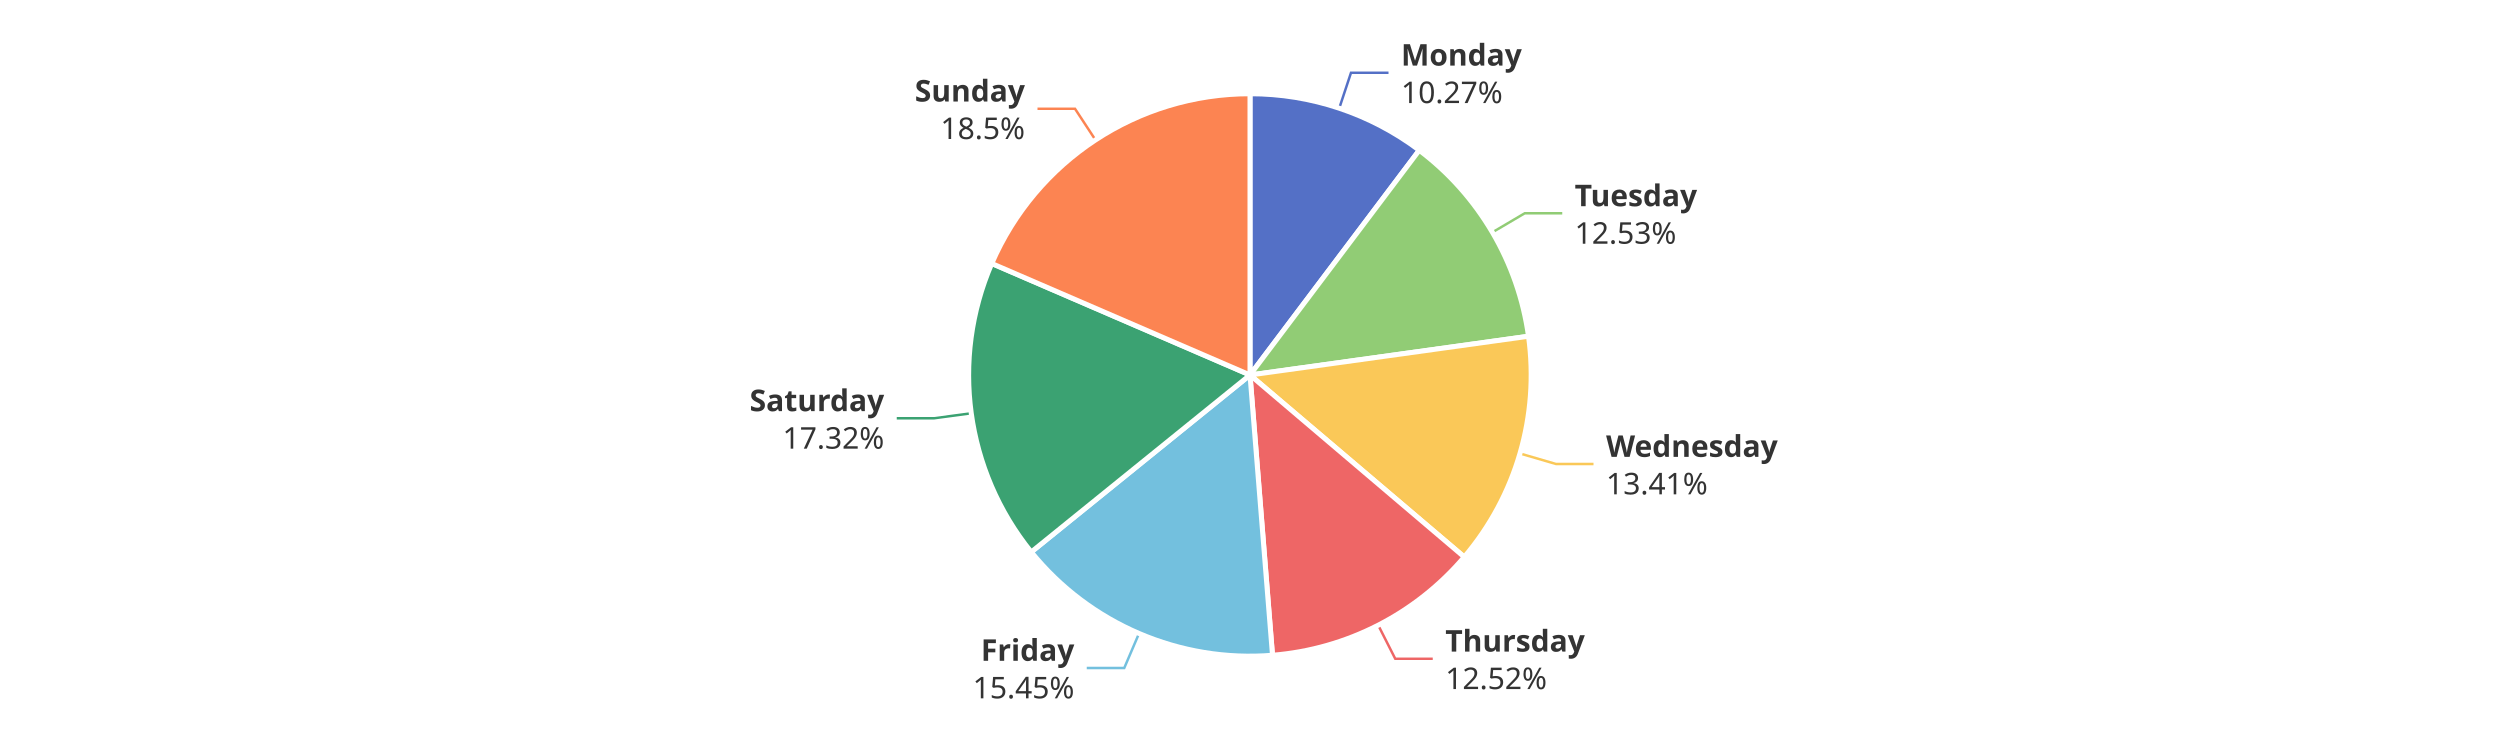
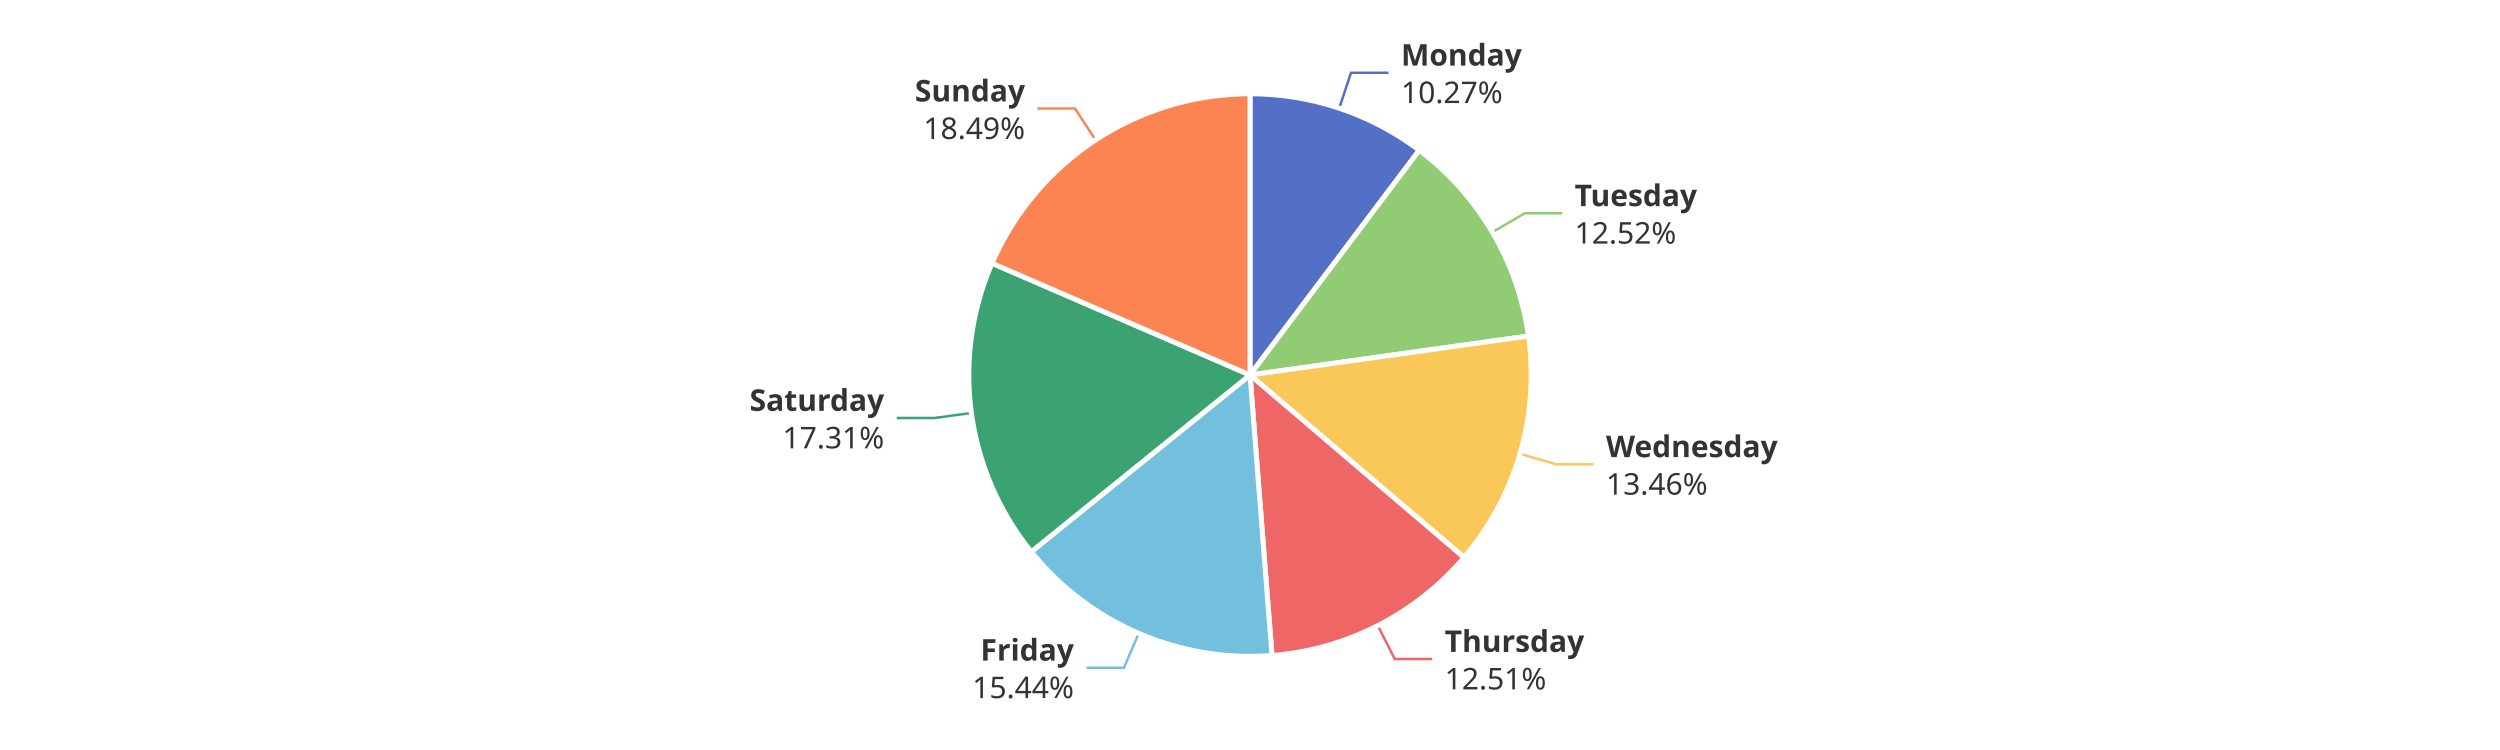
<svg xmlns="http://www.w3.org/2000/svg" width="1000" height="300" version="1.1" baseProfile="full" viewBox="0 0 1000 300">
  <rect width="1000" height="300" x="0" y="0" id="0" fill="#ffffff" />
  <polyline points="535.7 43.3 540.4 29.1 555.4 29.1" fill="none" stroke="#5470c6" />
-   <polyline points="597 92.9 609.9 85.3 624.9 85.3" fill="none" stroke="#91cc75" />
-   <polyline points="608 181.4 622.4 185.6 637.4 185.6" fill="none" stroke="#fac858" />
-   <polyline points="551.3 250.1 558.1 263.5 573.1 263.5" fill="none" stroke="#ee6666" />
-   <polyline points="455.6 253.4 449.7 267.2 434.7 267.2" fill="none" stroke="#73c0de" />
-   <polyline points="388.5 165.3 373.7 167.3 358.7 167.3" fill="none" stroke="#3ba272" />
-   <polyline points="438.2 56 430 43.5 415 43.5" fill="none" stroke="#fc8452" />
+   <polyline points="596.9 92.9 609.9 85.3 624.9 85.3" fill="none" stroke="#91cc75" />
+   <polyline points="608 181.5 622.4 185.7 637.4 185.7" fill="none" stroke="#fac858" />
+   <polyline points="551.1 250.2 557.9 263.6 572.9 263.6" fill="none" stroke="#ee6666" />
+   <polyline points="455.5 253.3 449.6 267.1 434.6 267.1" fill="none" stroke="#73c0de" />
+   <polyline points="388.5 165.2 373.7 167.2 358.7 167.2" fill="none" stroke="#3ba272" />
+   <polyline points="438.2 56 430 43.4 415 43.4" fill="none" stroke="#fc8452" />
  <path d="M500 37.5A112.5 112.5 0 0 1 567.7 60.1L500 150Z" fill="#5470c6" stroke="#fff" stroke-width="2" stroke-linejoin="round" />
-   <path d="M567.7 60.1A112.5 112.5 0 0 1 611.4 134.5L500 150Z" fill="#91cc75" stroke="#fff" stroke-width="2" stroke-linejoin="round" />
-   <path d="M611.4 134.5A112.5 112.5 0 0 1 585.7 222.8L500 150Z" fill="#fac858" stroke="#fff" stroke-width="2" stroke-linejoin="round" />
-   <path d="M585.7 222.8A112.5 112.5 0 0 1 509 262.1L500 150Z" fill="#ee6666" stroke="#fff" stroke-width="2" stroke-linejoin="round" />
-   <path d="M509 262.1A112.5 112.5 0 0 1 412.5 220.8L500 150Z" fill="#73c0de" stroke="#fff" stroke-width="2" stroke-linejoin="round" />
-   <path d="M412.5 220.8A112.5 112.5 0 0 1 396.7 105.4L500 150Z" fill="#3ba272" stroke="#fff" stroke-width="2" stroke-linejoin="round" />
-   <path d="M396.7 105.4A112.5 112.5 0 0 1 500 37.5L500 150Z" fill="#fc8452" stroke="#fff" stroke-width="2" stroke-linejoin="round" />
+   <path d="M567.7 60.1A112.5 112.5 0 0 1 611.4 134.4L500 150Z" fill="#91cc75" stroke="#fff" stroke-width="2" stroke-linejoin="round" />
+   <path d="M611.4 134.4A112.5 112.5 0 0 1 585.6 223L500 150Z" fill="#fac858" stroke="#fff" stroke-width="2" stroke-linejoin="round" />
+   <path d="M585.6 223A112.5 112.5 0 0 1 508.8 262.2L500 150Z" fill="#ee6666" stroke="#fff" stroke-width="2" stroke-linejoin="round" />
+   <path d="M508.8 262.2A112.5 112.5 0 0 1 412.5 220.7L500 150Z" fill="#73c0de" stroke="#fff" stroke-width="2" stroke-linejoin="round" />
+   <path d="M412.5 220.7A112.5 112.5 0 0 1 396.8 105.3L500 150Z" fill="#3ba272" stroke="#fff" stroke-width="2" stroke-linejoin="round" />
+   <path d="M396.8 105.3A112.5 112.5 0 0 1 500 37.5L500 150Z" fill="#fc8452" stroke="#fff" stroke-width="2" stroke-linejoin="round" />
  <path d="M0 -15l42.8 0l0 30l-42.8 0Z" transform="translate(560.4229 29.0775)" fill="none" />
  <text dominant-baseline="central" text-anchor="start" style="font-size:12px;font-family:sans-serif;font-weight:bold;" y="-7.5" transform="translate(560.4229 29.0775)" fill="#333" stroke="rgb(255,255,255)" stroke-width="2" paint-order="stroke" stroke-miterlimit="2">Monday</text>
  <text dominant-baseline="central" text-anchor="start" style="font-size:12px;font-family:sans-serif;" y="7.5" transform="translate(560.4229 29.0775)" fill="#333" stroke="rgb(255,255,255)" stroke-width="2" paint-order="stroke" stroke-miterlimit="2">10.27%</text>
-   <path d="M0 -15l46.2 0l0 30l-46.2 0Z" transform="translate(629.8804 85.3273)" fill="none" />
-   <text dominant-baseline="central" text-anchor="start" style="font-size:12px;font-family:sans-serif;font-weight:bold;" y="-7.5" transform="translate(629.8804 85.3273)" fill="#333" stroke="rgb(255,255,255)" stroke-width="2" paint-order="stroke" stroke-miterlimit="2">Tuesday</text>
-   <text dominant-baseline="central" text-anchor="start" style="font-size:12px;font-family:sans-serif;" y="7.5" transform="translate(629.8804 85.3273)" fill="#333" stroke="rgb(255,255,255)" stroke-width="2" paint-order="stroke" stroke-miterlimit="2">12.53%</text>
-   <path d="M0 -15l63.6 0l0 30l-63.6 0Z" transform="translate(642.4329 185.5871)" fill="none" />
-   <text dominant-baseline="central" text-anchor="start" style="font-size:12px;font-family:sans-serif;font-weight:bold;" y="-7.5" transform="translate(642.4329 185.5871)" fill="#333" stroke="rgb(255,255,255)" stroke-width="2" paint-order="stroke" stroke-miterlimit="2">Wednesday</text>
-   <text dominant-baseline="central" text-anchor="start" style="font-size:12px;font-family:sans-serif;" y="7.5" transform="translate(642.4329 185.5871)" fill="#333" stroke="rgb(255,255,255)" stroke-width="2" paint-order="stroke" stroke-miterlimit="2">13.41%</text>
-   <path d="M0 -15l50.2 0l0 30l-50.2 0Z" transform="translate(578.1281 263.4785)" fill="none" />
-   <text dominant-baseline="central" text-anchor="start" style="font-size:12px;font-family:sans-serif;font-weight:bold;" y="-7.5" transform="translate(578.1281 263.4785)" fill="#333" stroke="rgb(255,255,255)" stroke-width="2" paint-order="stroke" stroke-miterlimit="2">Thursday</text>
-   <text dominant-baseline="central" text-anchor="start" style="font-size:12px;font-family:sans-serif;" y="7.5" transform="translate(578.1281 263.4785)" fill="#333" stroke="rgb(255,255,255)" stroke-width="2" paint-order="stroke" stroke-miterlimit="2">12.52%</text>
-   <path d="M-40.9 -15l40.9 0l0 30l-40.9 0Z" transform="translate(429.7363 267.1743)" fill="none" />
-   <text dominant-baseline="central" text-anchor="end" style="font-size:12px;font-family:sans-serif;font-weight:bold;" y="-7.5" transform="translate(429.7363 267.1743)" fill="#333" stroke="rgb(255,255,255)" stroke-width="2" paint-order="stroke" stroke-miterlimit="2">Friday</text>
-   <text dominant-baseline="central" text-anchor="end" style="font-size:12px;font-family:sans-serif;" y="7.5" transform="translate(429.7363 267.1743)" fill="#333" stroke="rgb(255,255,255)" stroke-width="2" paint-order="stroke" stroke-miterlimit="2">15.45%</text>
-   <path d="M-48.2 -15l48.2 0l0 30l-48.2 0Z" transform="translate(353.6803 167.3086)" fill="none" />
-   <text dominant-baseline="central" text-anchor="end" style="font-size:12px;font-family:sans-serif;font-weight:bold;" y="-7.5" transform="translate(353.6803 167.3086)" fill="#333" stroke="rgb(255,255,255)" stroke-width="2" paint-order="stroke" stroke-miterlimit="2">Saturday</text>
-   <text dominant-baseline="central" text-anchor="end" style="font-size:12px;font-family:sans-serif;" y="7.5" transform="translate(353.6803 167.3086)" fill="#333" stroke="rgb(255,255,255)" stroke-width="2" paint-order="stroke" stroke-miterlimit="2">17.32%</text>
-   <path d="M-40.9 -15l40.9 0l0 30l-40.9 0Z" transform="translate(409.9723 43.4525)" fill="none" />
-   <text dominant-baseline="central" text-anchor="end" style="font-size:12px;font-family:sans-serif;font-weight:bold;" y="-7.5" transform="translate(409.9723 43.4525)" fill="#333" stroke="rgb(255,255,255)" stroke-width="2" paint-order="stroke" stroke-miterlimit="2">Sunday</text>
-   <text dominant-baseline="central" text-anchor="end" style="font-size:12px;font-family:sans-serif;" y="7.5" transform="translate(409.9723 43.4525)" fill="#333" stroke="rgb(255,255,255)" stroke-width="2" paint-order="stroke" stroke-miterlimit="2">18.5%</text>
+   <path d="M0 -15l46.2 0l0 30l-46.2 0Z" transform="translate(629.86 85.2928)" fill="none" />
+   <text dominant-baseline="central" text-anchor="start" style="font-size:12px;font-family:sans-serif;font-weight:bold;" y="-7.5" transform="translate(629.86 85.2928)" fill="#333" stroke="rgb(255,255,255)" stroke-width="2" paint-order="stroke" stroke-miterlimit="2">Tuesday</text>
+   <text dominant-baseline="central" text-anchor="start" style="font-size:12px;font-family:sans-serif;" y="7.5" transform="translate(629.86 85.2928)" fill="#333" stroke="rgb(255,255,255)" stroke-width="2" paint-order="stroke" stroke-miterlimit="2">12.52%</text>
+   <path d="M0 -15l63.6 0l0 30l-63.6 0Z" transform="translate(642.3993 185.7025)" fill="none" />
+   <text dominant-baseline="central" text-anchor="start" style="font-size:12px;font-family:sans-serif;font-weight:bold;" y="-7.5" transform="translate(642.3993 185.7025)" fill="#333" stroke="rgb(255,255,255)" stroke-width="2" paint-order="stroke" stroke-miterlimit="2">Wednesday</text>
+   <text dominant-baseline="central" text-anchor="start" style="font-size:12px;font-family:sans-serif;" y="7.5" transform="translate(642.3993 185.7025)" fill="#333" stroke="rgb(255,255,255)" stroke-width="2" paint-order="stroke" stroke-miterlimit="2">13.46%</text>
+   <path d="M0 -15l50.2 0l0 30l-50.2 0Z" transform="translate(577.8784 263.6061)" fill="none" />
+   <text dominant-baseline="central" text-anchor="start" style="font-size:12px;font-family:sans-serif;font-weight:bold;" y="-7.5" transform="translate(577.8784 263.6061)" fill="#333" stroke="rgb(255,255,255)" stroke-width="2" paint-order="stroke" stroke-miterlimit="2">Thursday</text>
+   <text dominant-baseline="central" text-anchor="start" style="font-size:12px;font-family:sans-serif;" y="7.5" transform="translate(577.8784 263.6061)" fill="#333" stroke="rgb(255,255,255)" stroke-width="2" paint-order="stroke" stroke-miterlimit="2">12.51%</text>
+   <path d="M-40.9 -15l40.9 0l0 30l-40.9 0Z" transform="translate(429.5523 267.0952)" fill="none" />
+   <text dominant-baseline="central" text-anchor="end" style="font-size:12px;font-family:sans-serif;font-weight:bold;" y="-7.5" transform="translate(429.5523 267.0952)" fill="#333" stroke="rgb(255,255,255)" stroke-width="2" paint-order="stroke" stroke-miterlimit="2">Friday</text>
+   <text dominant-baseline="central" text-anchor="end" style="font-size:12px;font-family:sans-serif;" y="7.5" transform="translate(429.5523 267.0952)" fill="#333" stroke="rgb(255,255,255)" stroke-width="2" paint-order="stroke" stroke-miterlimit="2">15.44%</text>
+   <path d="M-48.2 -15l48.2 0l0 30l-48.2 0Z" transform="translate(353.6641 167.1896)" fill="none" />
+   <text dominant-baseline="central" text-anchor="end" style="font-size:12px;font-family:sans-serif;font-weight:bold;" y="-7.5" transform="translate(353.6641 167.1896)" fill="#333" stroke="rgb(255,255,255)" stroke-width="2" paint-order="stroke" stroke-miterlimit="2">Saturday</text>
+   <text dominant-baseline="central" text-anchor="end" style="font-size:12px;font-family:sans-serif;" y="7.5" transform="translate(353.6641 167.1896)" fill="#333" stroke="rgb(255,255,255)" stroke-width="2" paint-order="stroke" stroke-miterlimit="2">17.31%</text>
+   <path d="M-40.9 -15l40.9 0l0 30l-40.9 0Z" transform="translate(410.0058 43.4305)" fill="none" />
+   <text dominant-baseline="central" text-anchor="end" style="font-size:12px;font-family:sans-serif;font-weight:bold;" y="-7.5" transform="translate(410.0058 43.4305)" fill="#333" stroke="rgb(255,255,255)" stroke-width="2" paint-order="stroke" stroke-miterlimit="2">Sunday</text>
+   <text dominant-baseline="central" text-anchor="end" style="font-size:12px;font-family:sans-serif;" y="7.5" transform="translate(410.0058 43.4305)" fill="#333" stroke="rgb(255,255,255)" stroke-width="2" paint-order="stroke" stroke-miterlimit="2">18.49%</text>
</svg>
